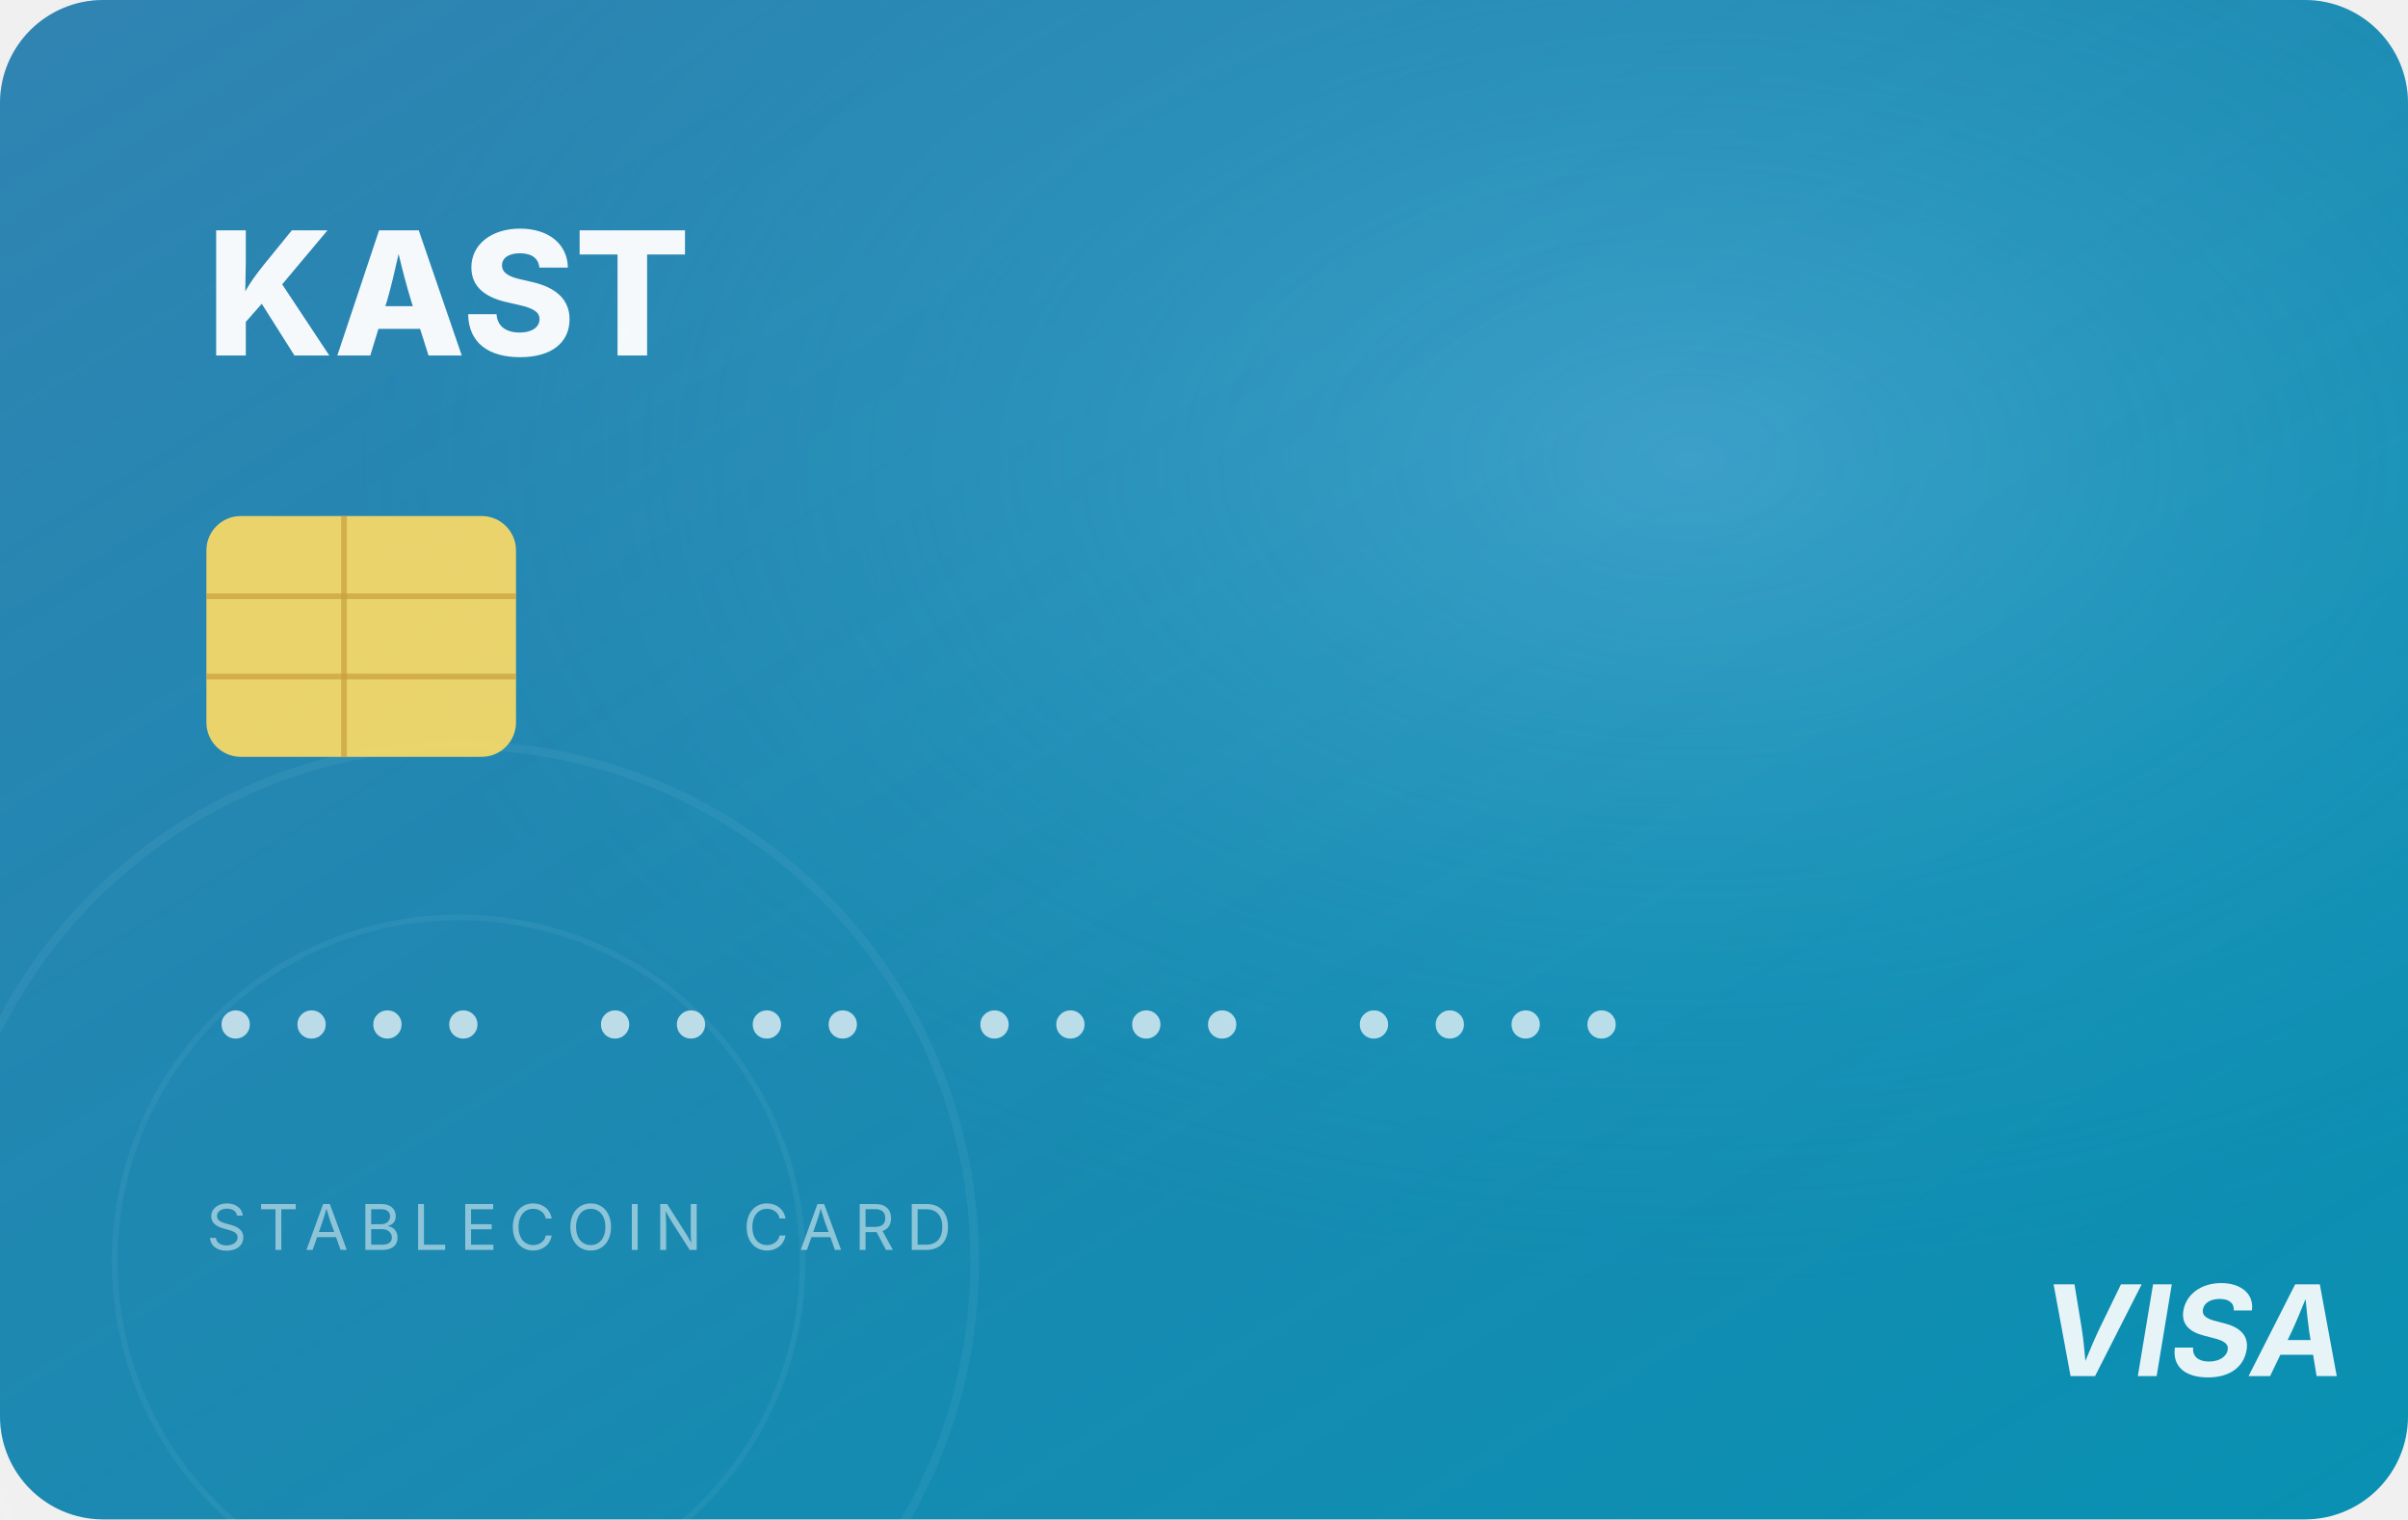
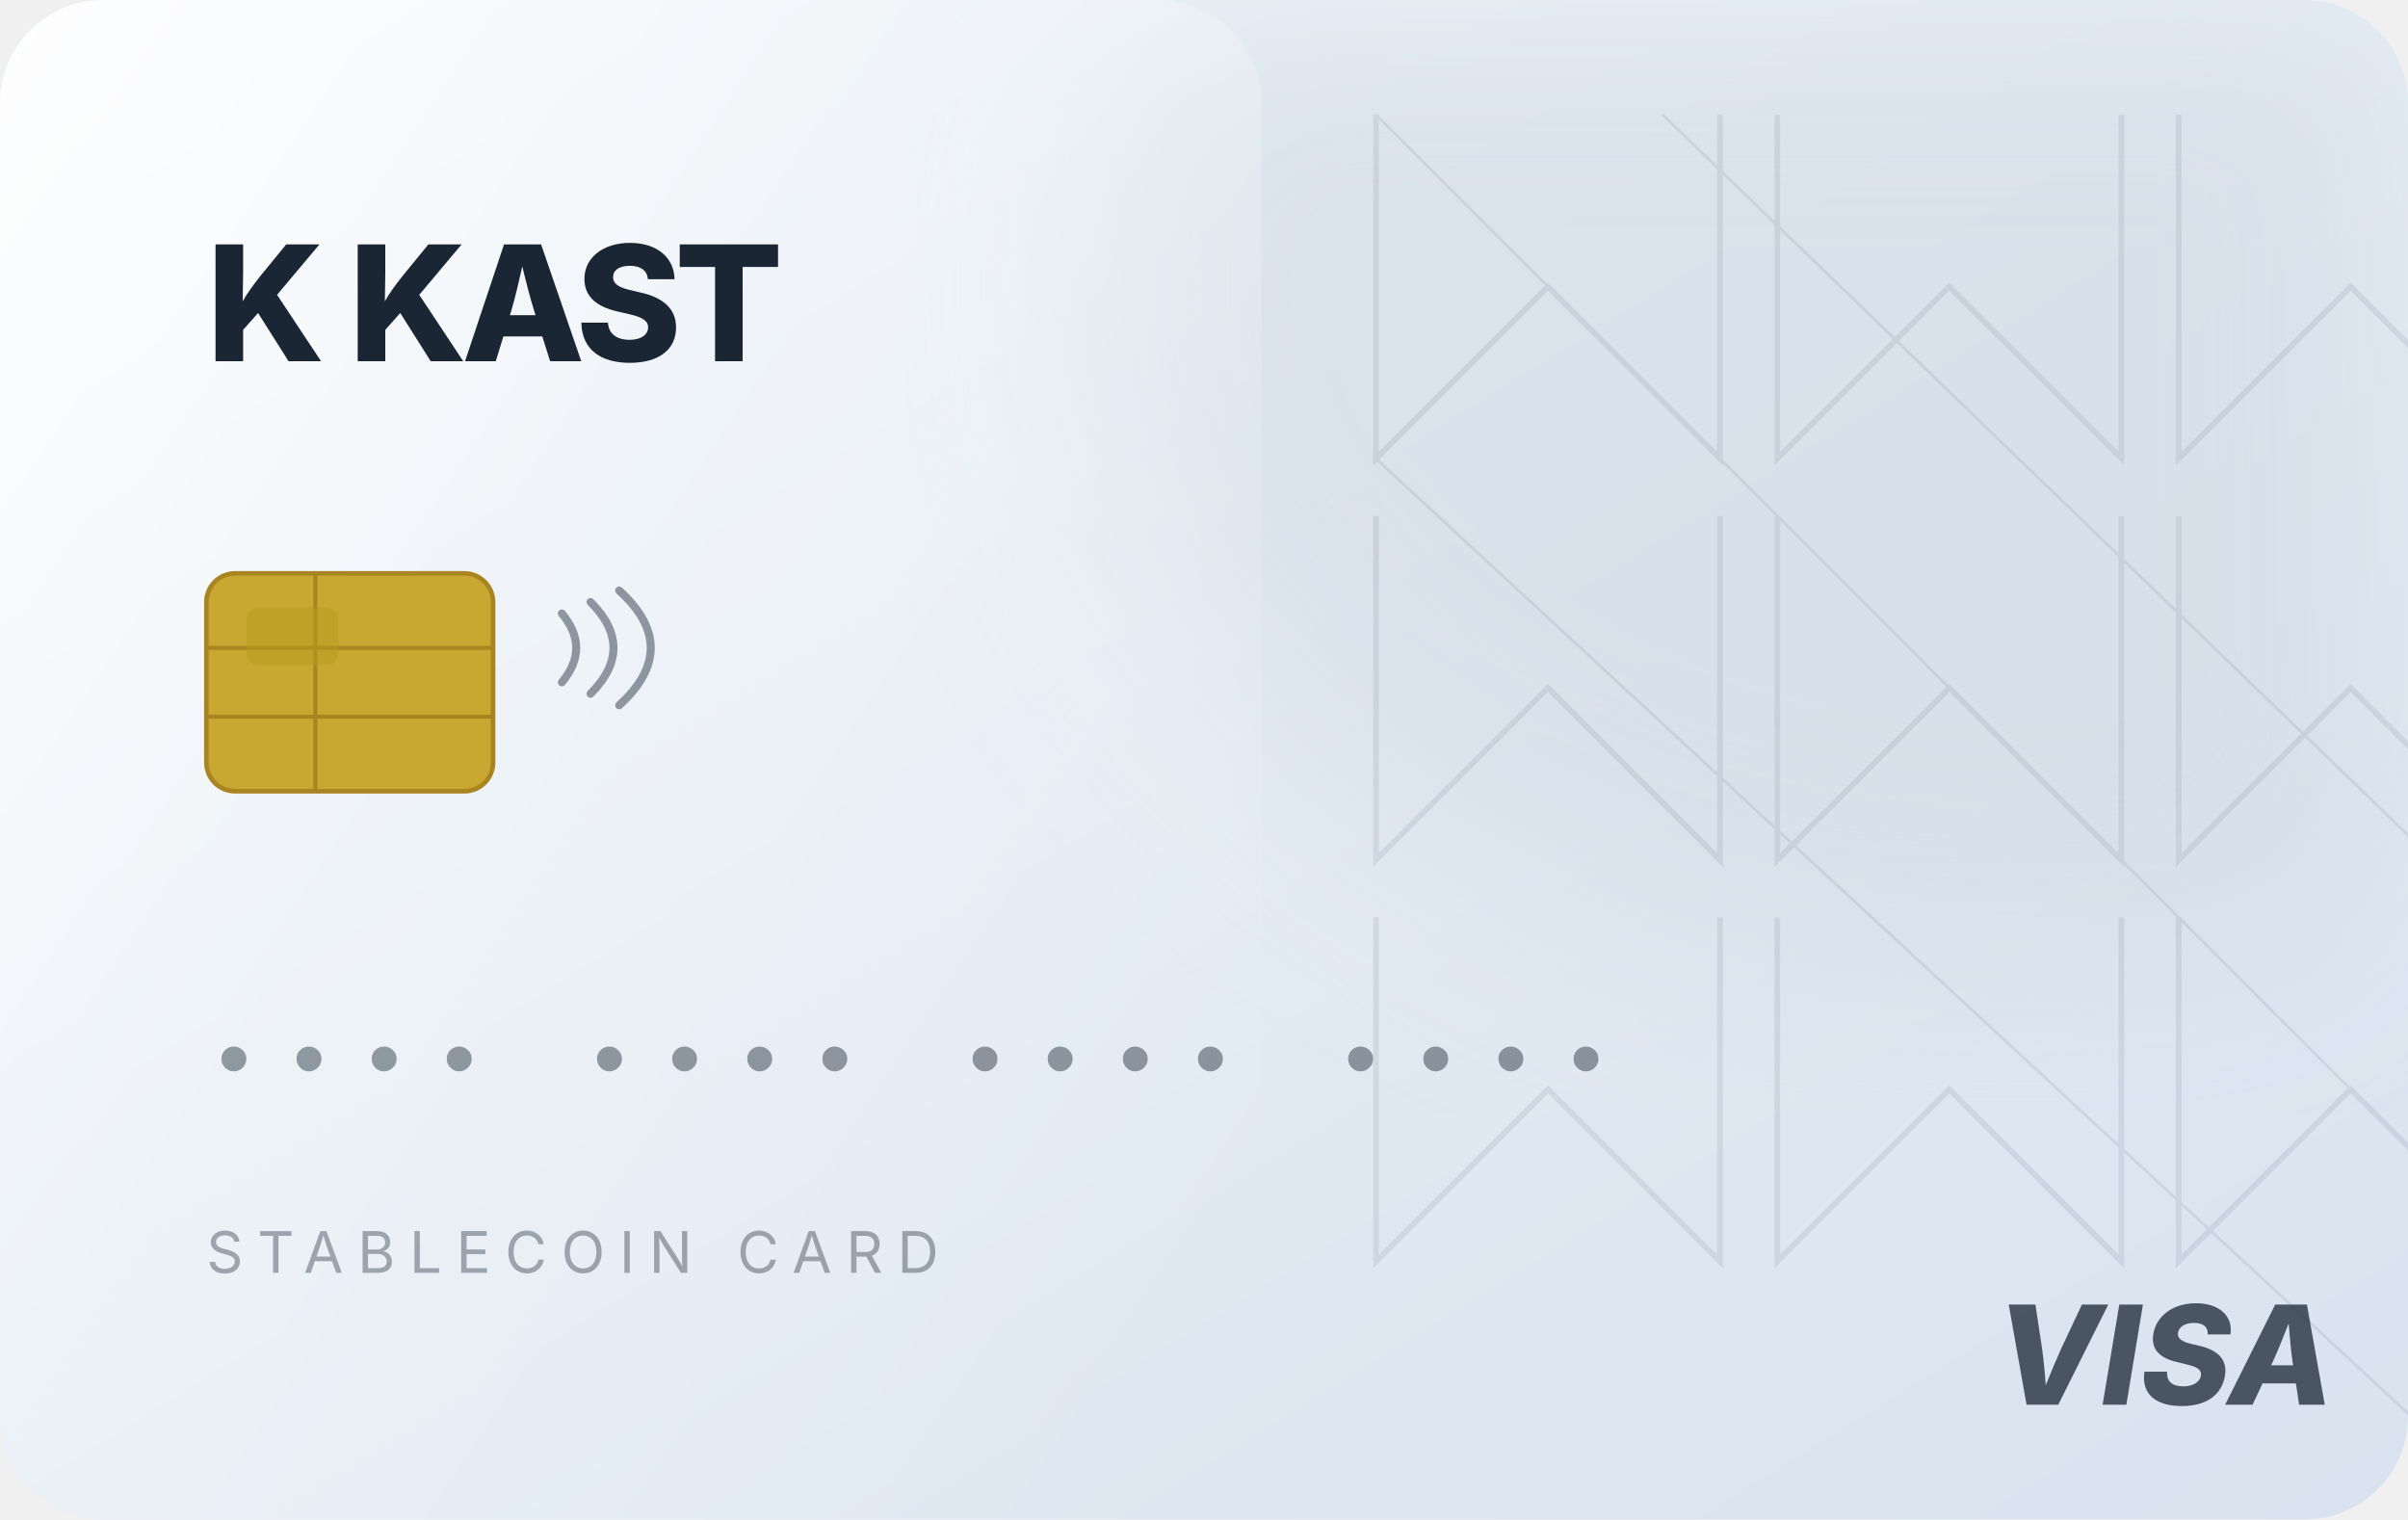
<svg xmlns="http://www.w3.org/2000/svg" viewBox="0 0 420 265" width="420" height="265">
  <defs>
-     <linearGradient id="bg" x1="0%" y1="0%" x2="100%" y2="100%">
-       <stop offset="0%" style="stop-color:#0369a1" />
-       <stop offset="100%" style="stop-color:#0891b2" />
+     <linearGradient id="kast-bg" x1="0%" y1="0%" x2="100%" y2="100%">
+       <stop offset="0%" stop-color="#f0f4f8" />
+       <stop offset="100%" stop-color="#d8e3ef" />
    </linearGradient>
-     <linearGradient id="shine" x1="0%" y1="0%" x2="100%" y2="100%">
-       <stop offset="0%" style="stop-color:rgba(255,255,255,0.18)" />
-       <stop offset="100%" style="stop-color:rgba(255,255,255,0)" />
+     <linearGradient id="kast-pattern" x1="0%" y1="0%" x2="100%" y2="100%">
+       <stop offset="0%" stop-color="#b0bec5" stop-opacity="0.4" />
+       <stop offset="100%" stop-color="#90a4ae" stop-opacity="0.1" />
    </linearGradient>
-     <radialGradient id="glow" cx="70%" cy="30%" r="55%">
-       <stop offset="0%" style="stop-color:rgba(125,211,252,0.3)" />
-       <stop offset="100%" style="stop-color:rgba(6,182,212,0)" />
-     </radialGradient>
+     <linearGradient id="kast-shine" x1="0%" y1="0%" x2="100%" y2="80%">
+       <stop offset="0%" stop-color="rgba(255,255,255,0.9)" />
+       <stop offset="45%" stop-color="rgba(255,255,255,0.3)" />
+       <stop offset="100%" stop-color="rgba(255,255,255,0)" />
+     </linearGradient>
+     <filter id="kast-blur">
+       <feGaussianBlur stdDeviation="18" />
+     </filter>
+     <clipPath id="kast-clip">
+       <rect width="420" height="265" rx="18" />
+     </clipPath>
  </defs>
-   <rect width="420" height="265" rx="18" fill="url(#bg)" />
-   <rect width="420" height="265" rx="18" fill="url(#glow)" />
-   <rect width="420" height="265" rx="18" fill="url(#shine)" />
-   <circle cx="80" cy="220" r="90" fill="none" stroke="rgba(255,255,255,0.05)" stroke-width="1.5" />
-   <circle cx="80" cy="220" r="60" fill="none" stroke="rgba(255,255,255,0.05)" stroke-width="1" />
-   <rect x="36" y="90" width="54" height="42" rx="6" fill="rgba(255,220,100,0.9)" />
-   <line x1="36" y1="104" x2="90" y2="104" stroke="rgba(200,160,60,0.7)" stroke-width="1" />
-   <line x1="36" y1="118" x2="90" y2="118" stroke="rgba(200,160,60,0.7)" stroke-width="1" />
-   <line x1="60" y1="90" x2="60" y2="132" stroke="rgba(200,160,60,0.7)" stroke-width="1" />
-   <text x="36" y="62" font-family="system-ui,-apple-system,sans-serif" font-size="30" font-weight="800" fill="white" opacity="0.95">KAST</text>
-   <text x="36" y="185" font-family="monospace" font-size="17" fill="rgba(255,255,255,0.7)" letter-spacing="3">•••• •••• •••• ••••</text>
-   <text x="36" y="218" font-family="system-ui,-apple-system,sans-serif" font-size="11" fill="rgba(255,255,255,0.5)" letter-spacing="2">STABLECOIN CARD</text>
-   <text x="356" y="240" font-family="system-ui,-apple-system,sans-serif" font-size="22" font-weight="700" font-style="italic" fill="white" opacity="0.9">VISA</text>
+   <rect width="420" height="265" rx="18" fill="url(#kast-bg)" />
+   <g clip-path="url(#kast-clip)">
+     <ellipse cx="350" cy="50" rx="160" ry="120" fill="#cdd8e3" opacity="0.5" filter="url(#kast-blur)" />
+     <g opacity="0.12" stroke="#4a6070" stroke-width="1" fill="none">
+       <polyline points="240,20 240,80 270,50 300,80 300,20" />
+       <polyline points="310,20 310,80 340,50 370,80 370,20" />
+       <polyline points="240,90 240,150 270,120 300,150 300,90" />
+       <polyline points="310,90 310,150 340,120 370,150 370,90" />
+       <polyline points="240,160 240,220 270,190 300,220 300,160" />
+       <polyline points="310,160 310,220 340,190 370,220 370,160" />
+       <polyline points="380,20 380,80 410,50 440,80 440,20" />
+       <polyline points="380,90 380,150 410,120 440,150 440,90" />
+       <polyline points="380,160 380,220 410,190 440,220 440,160" />
+       <line x1="240" y1="20" x2="440" y2="220" stroke-width="0.5" />
+       <line x1="240" y1="80" x2="440" y2="265" stroke-width="0.5" />
+       <line x1="290" y1="20" x2="440" y2="165" stroke-width="0.5" />
+     </g>
+     <rect width="220" height="265" fill="url(#kast-shine)" rx="18" />
+   </g>
+   <rect x="36" y="100" width="50" height="38" rx="5" fill="#c8a830" />
+   <rect x="36" y="100" width="50" height="38" rx="5" fill="none" stroke="#a88520" stroke-width="0.8" />
+   <line x1="36" y1="113" x2="86" y2="113" stroke="#a88520" stroke-width="0.7" />
+   <line x1="36" y1="125" x2="86" y2="125" stroke="#a88520" stroke-width="0.7" />
+   <line x1="55" y1="100" x2="55" y2="138" stroke="#a88520" stroke-width="0.7" />
+   <rect x="43" y="106" width="16" height="10" rx="2" fill="#b8991e" opacity="0.5" />
+   <g transform="translate(98,108)" opacity="0.5">
+     <path d="M0,11 Q5,5 0,-1" fill="none" stroke="#2d3748" stroke-width="1.4" stroke-linecap="round" />
+     <path d="M5,13 Q13,5 5,-3" fill="none" stroke="#2d3748" stroke-width="1.4" stroke-linecap="round" />
+     <path d="M10,15 Q21,5 10,-5" fill="none" stroke="#2d3748" stroke-width="1.4" stroke-linecap="round" />
+   </g>
+   <text x="36" y="63" font-family="system-ui,-apple-system,sans-serif" font-size="28" font-weight="800" fill="#1a2634" letter-spacing="-1">K KAST</text>
+   <text x="36" y="190" font-family="'Courier New',monospace" font-size="16" fill="rgba(30,40,55,0.45)" letter-spacing="3.5">•••• •••• •••• ••••</text>
+   <text x="36" y="222" font-family="system-ui,-apple-system,sans-serif" font-size="10" fill="rgba(30,40,55,0.38)" letter-spacing="2.5">STABLECOIN CARD</text>
+   <text x="348" y="245" font-family="system-ui,-apple-system,sans-serif" font-size="24" font-weight="800" font-style="italic" fill="#1a2634" opacity="0.75">VISA</text>
</svg>
